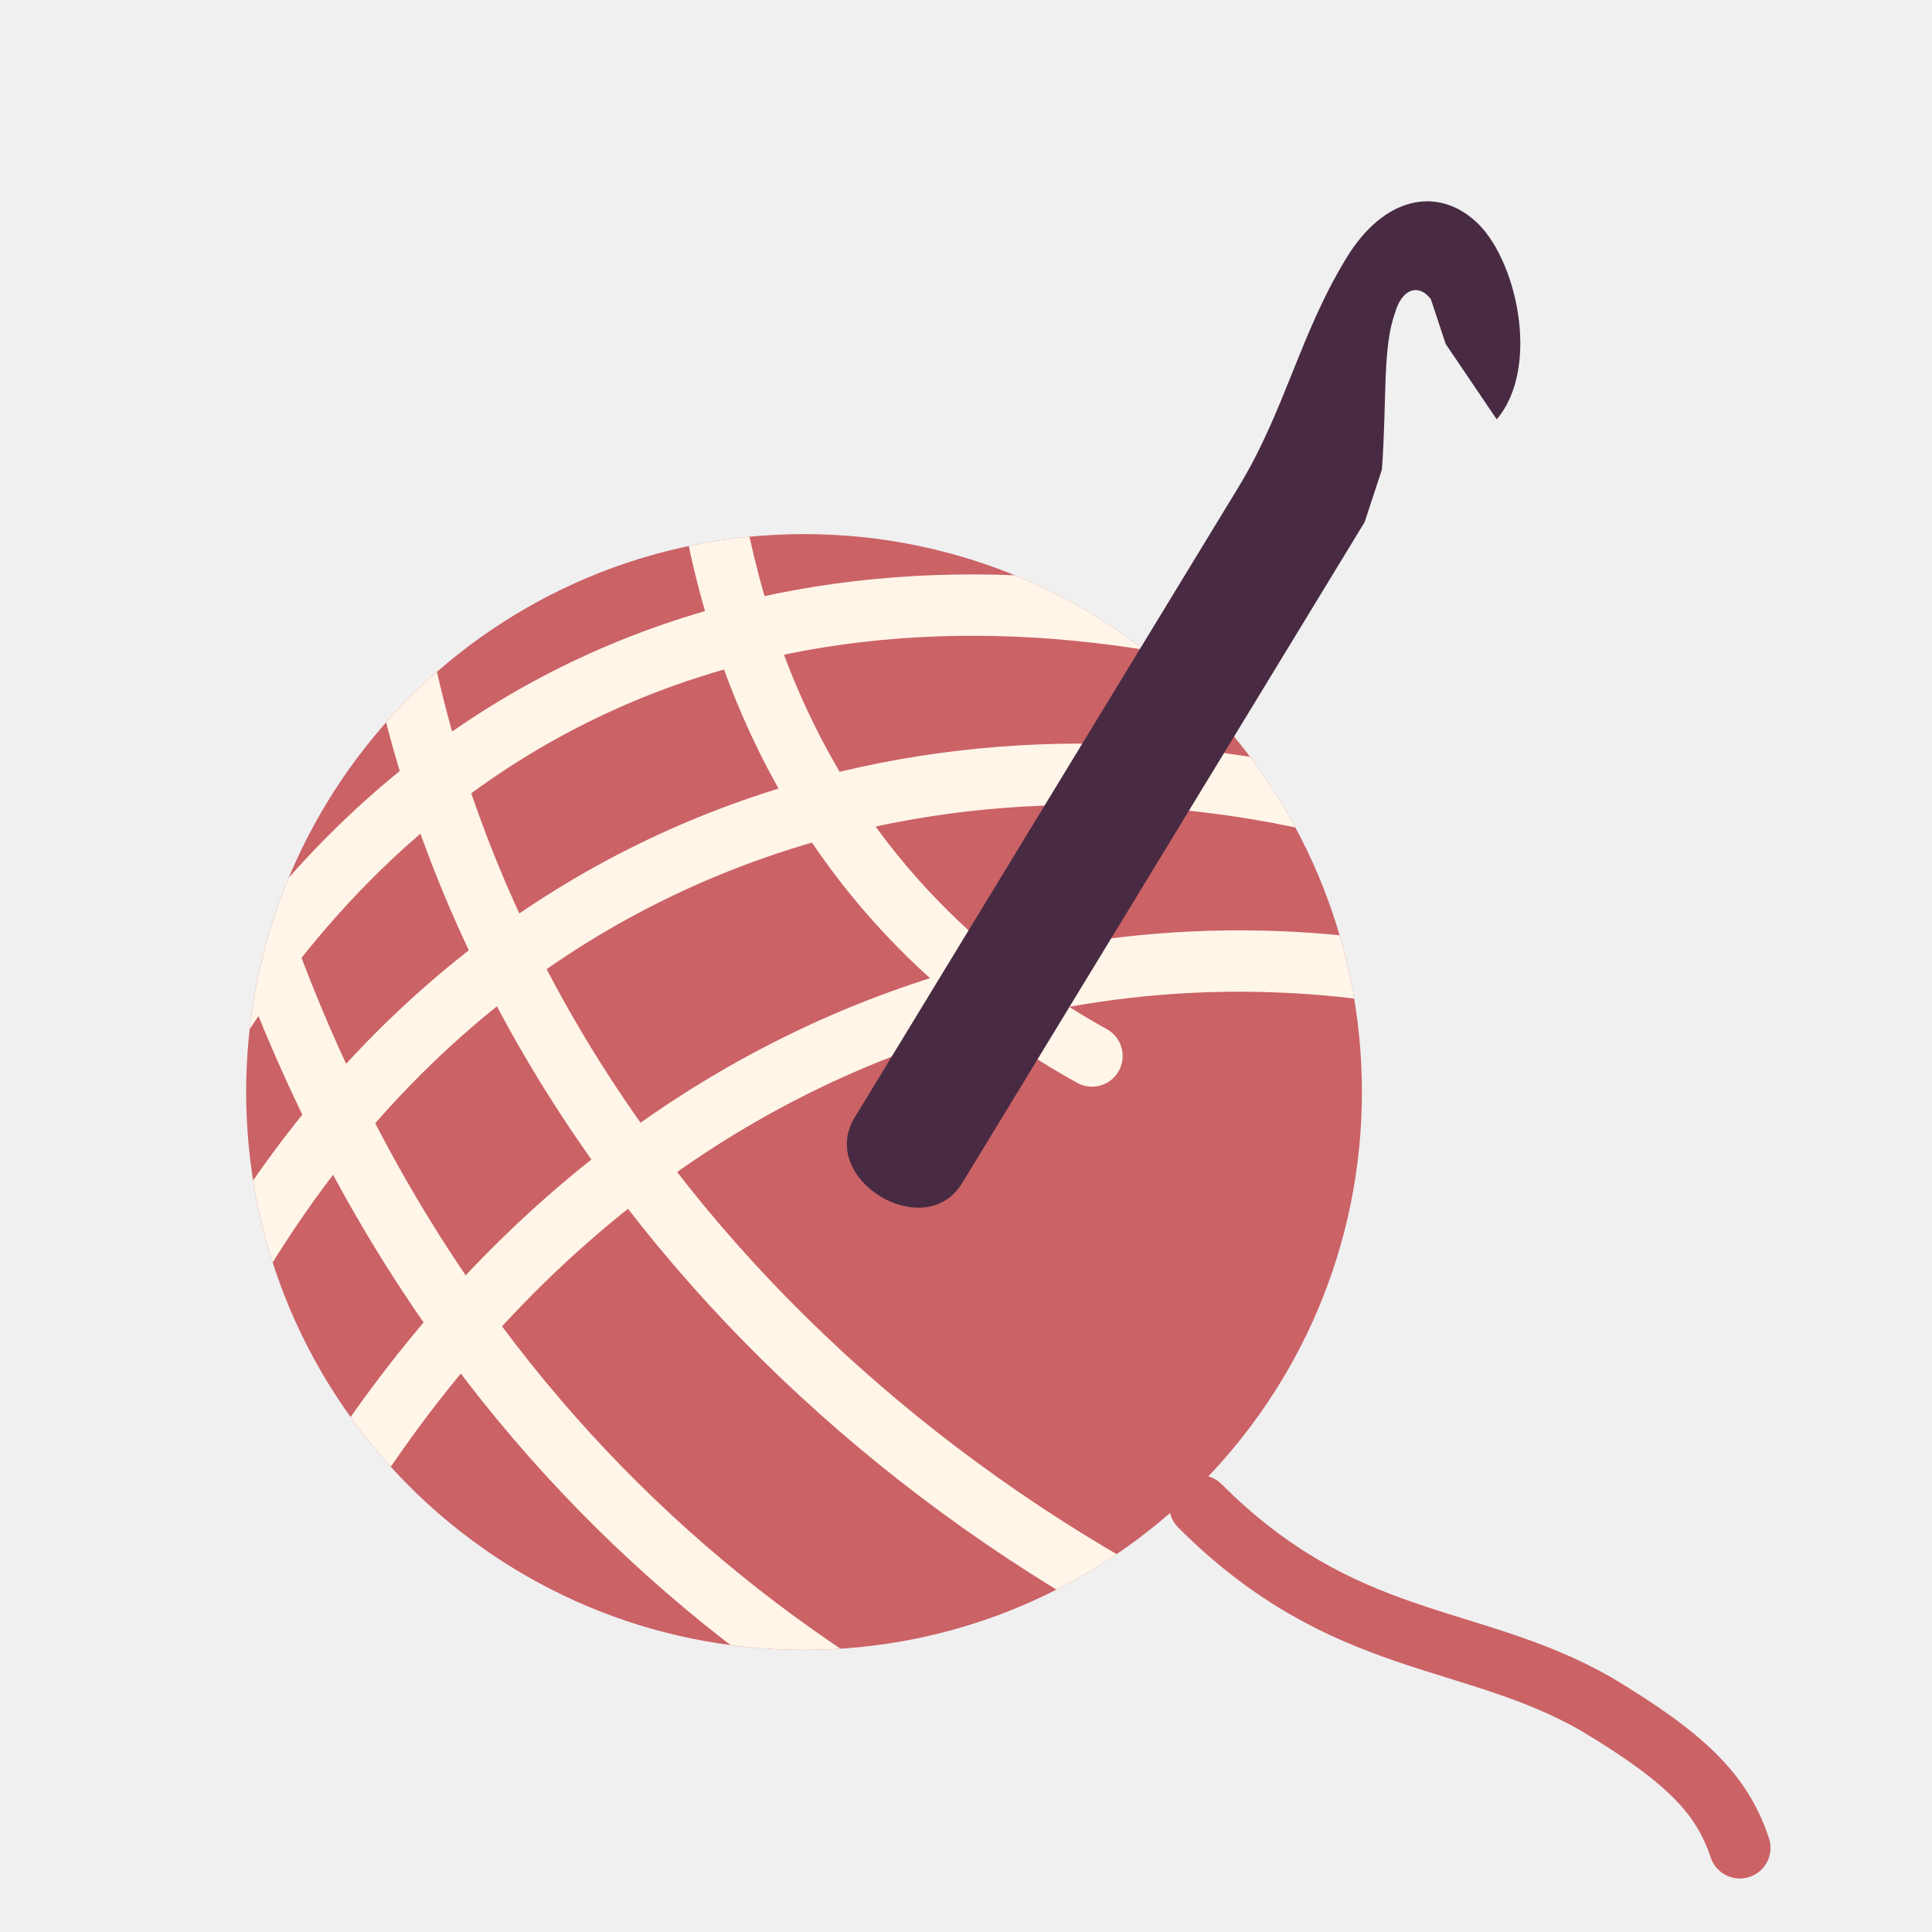
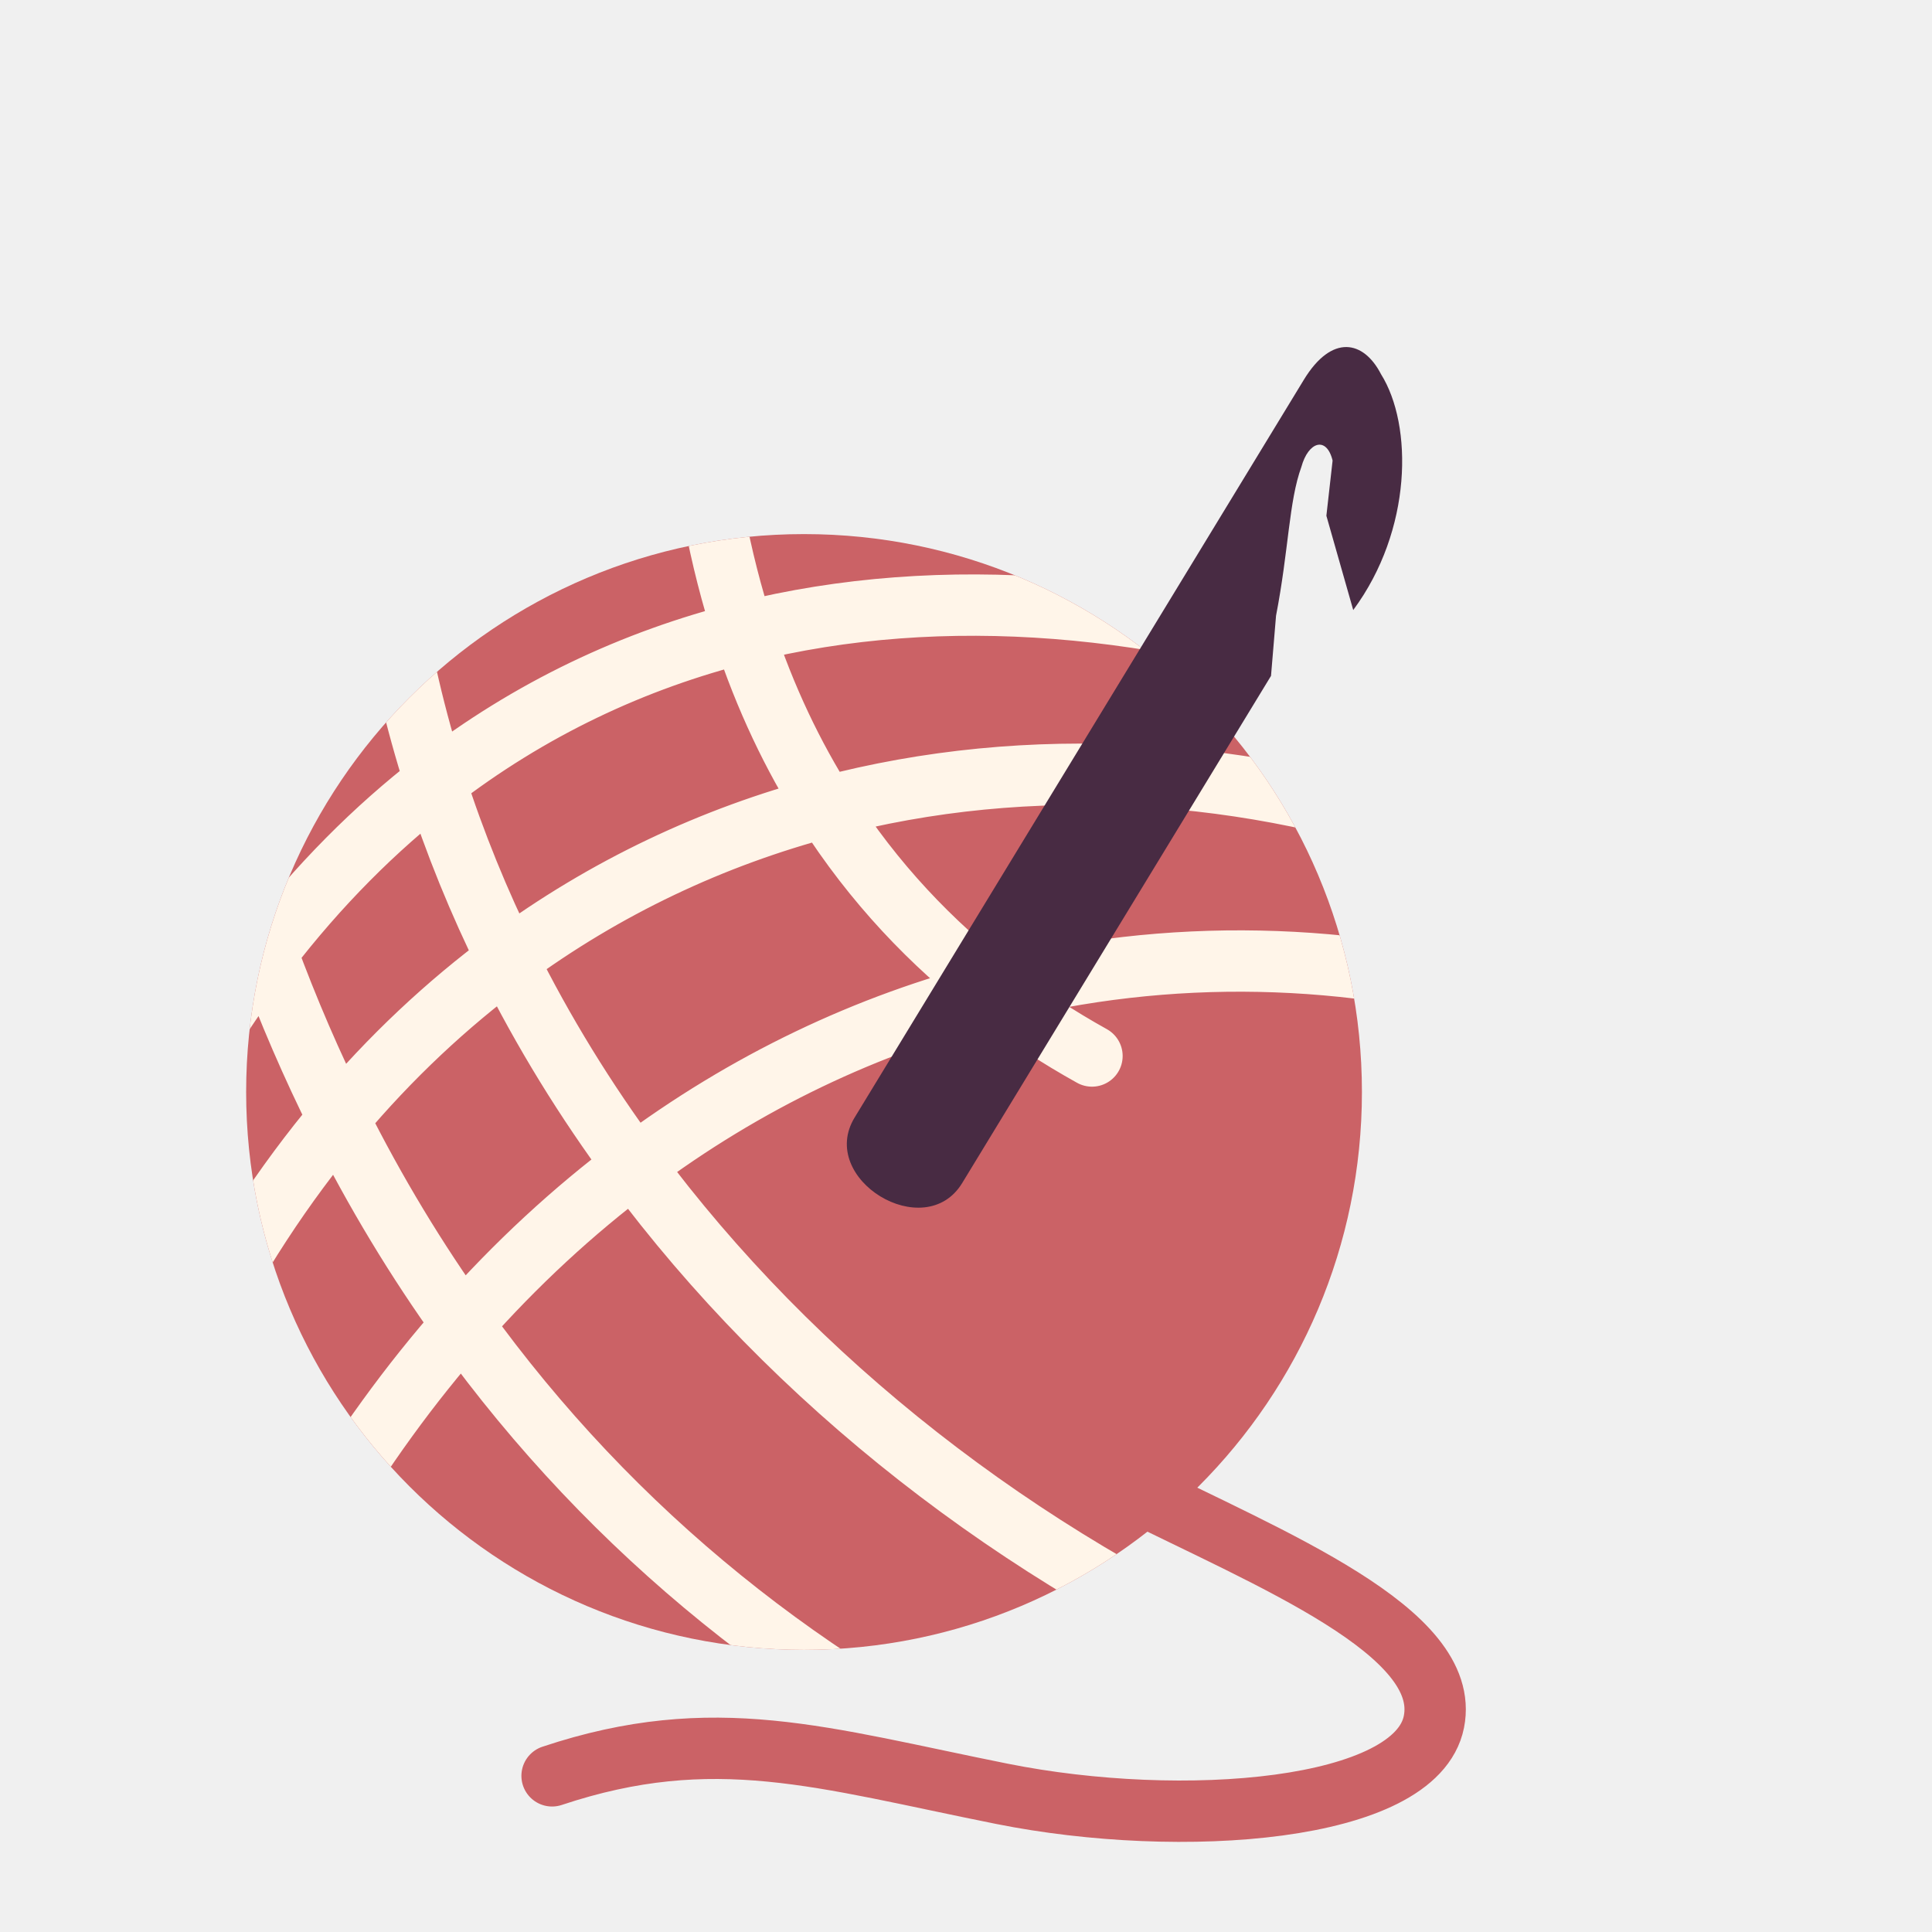
<svg xmlns="http://www.w3.org/2000/svg" width="128" height="128" viewBox="0 0 128 128" fill="none">
-   <path d="M79.5 99.769C89.038 109.308 97.385 108.115 105.731 112.885C111.692 116.462 114.077 118.846 115.269 122.423" stroke-width="4.065" stroke-linecap="round" stroke="#CB6266" />
+   <path d="M74.731 98.577C84.269 103.346 96.192 108.115 95 114.077C93.808 120.038 78.308 121.231 66.385 118.846C54.462 116.462 47.308 114.077 36.577 117.654" stroke-width="4.065" stroke-linecap="round" stroke-linejoin="round" stroke="#CB6266" />
  <path d="M53.269 109.308C73.683 109.308 90.231 92.759 90.231 72.346C90.231 51.933 73.683 35.385 53.269 35.385C32.856 35.385 16.308 51.933 16.308 72.346C16.308 92.759 32.856 109.308 53.269 109.308Z" fill="#CB6266" />
  <mask id="mask0_3_102" style="mask-type:luminance" maskUnits="userSpaceOnUse" x="16" y="35" width="75" height="75">
    <path d="M53.269 109.308C73.683 109.308 90.231 92.759 90.231 72.346C90.231 51.933 73.683 35.385 53.269 35.385C32.856 35.385 16.308 51.933 16.308 72.346C16.308 92.759 32.856 109.308 53.269 109.308Z" fill="white" />
  </mask>
  <g mask="url(#mask0_3_102)">
    <path d="M10.346 74.731C12.577 70.418 15.03 66.551 17.675 63.106M17.675 63.106C21.096 58.651 24.838 54.902 28.837 51.809M17.675 63.106C16.24 59.206 14.985 55.132 13.923 50.885M17.675 63.106C19.09 66.949 20.68 70.623 22.433 74.128M28.837 51.809C35.101 46.963 41.995 43.725 49.269 41.903M28.837 51.809C27.506 47.65 26.498 43.361 25.846 38.962M28.837 51.809C30.134 55.859 31.736 59.786 33.614 63.574M49.269 41.903C62.559 38.574 77.118 39.971 91.423 44.923M49.269 41.903C48.482 39.498 47.821 36.931 47.308 34.192M49.269 41.903C50.699 46.27 52.544 50.104 54.679 53.47M12.731 89.038C15.551 83.397 18.817 78.438 22.433 74.128M22.433 74.128C25.87 70.033 29.623 66.525 33.614 63.574M22.433 74.128C24.866 78.99 27.613 83.528 30.644 87.741M33.614 63.574C40.122 58.763 47.259 55.435 54.679 53.47M33.614 63.574C35.986 68.359 38.798 72.921 41.987 77.225M54.679 53.47C68.283 49.867 82.836 50.846 96.192 55.654M54.679 53.47C57.895 58.541 61.768 62.547 65.865 65.707M21.077 100.961C23.982 96.06 27.19 91.656 30.644 87.741M30.644 87.741C34.188 83.724 37.99 80.222 41.987 77.225M30.644 87.741C40.641 101.639 53.725 112.008 68.769 118.846M41.987 77.225C49.411 71.659 57.507 67.839 65.865 65.707M41.987 77.225C52.645 91.613 67.516 103.128 84.269 110.5M65.865 65.707C77.421 62.758 89.479 63.035 100.962 66.385M65.865 65.707C67.985 67.342 70.166 68.75 72.346 69.962" stroke-width="4.065" stroke-linecap="round" stroke="#FFF5E9" />
  </g>
-   <path d="M56.621 74.039L82.041 32.292C85.141 27.201 86.093 22.198 89.193 17.107C91.673 13.034 95.153 12.361 97.695 14.606C100.439 16.975 102.129 24.285 99.162 27.783L95.781 22.792L94.798 19.821C94.028 18.794 92.881 19.073 92.421 20.746C91.588 23.031 91.893 26.427 91.556 31.107L90.408 34.595L63.748 78.379C61.268 82.452 54.141 78.112 56.621 74.039Z" fill="#482B43" />
+   <path d="M56.621 74.039L86.381 25.164C88.241 22.11 90.344 22.553 91.495 24.789C93.619 28.176 93.574 35.127 89.655 40.417L87.876 34.17L88.288 30.513C87.89 28.875 86.681 29.255 86.221 30.929C85.388 33.213 85.387 36.423 84.541 40.793L84.208 44.778L63.748 78.379C61.268 82.452 54.141 78.112 56.621 74.039Z" fill="#482B43" />
</svg>
